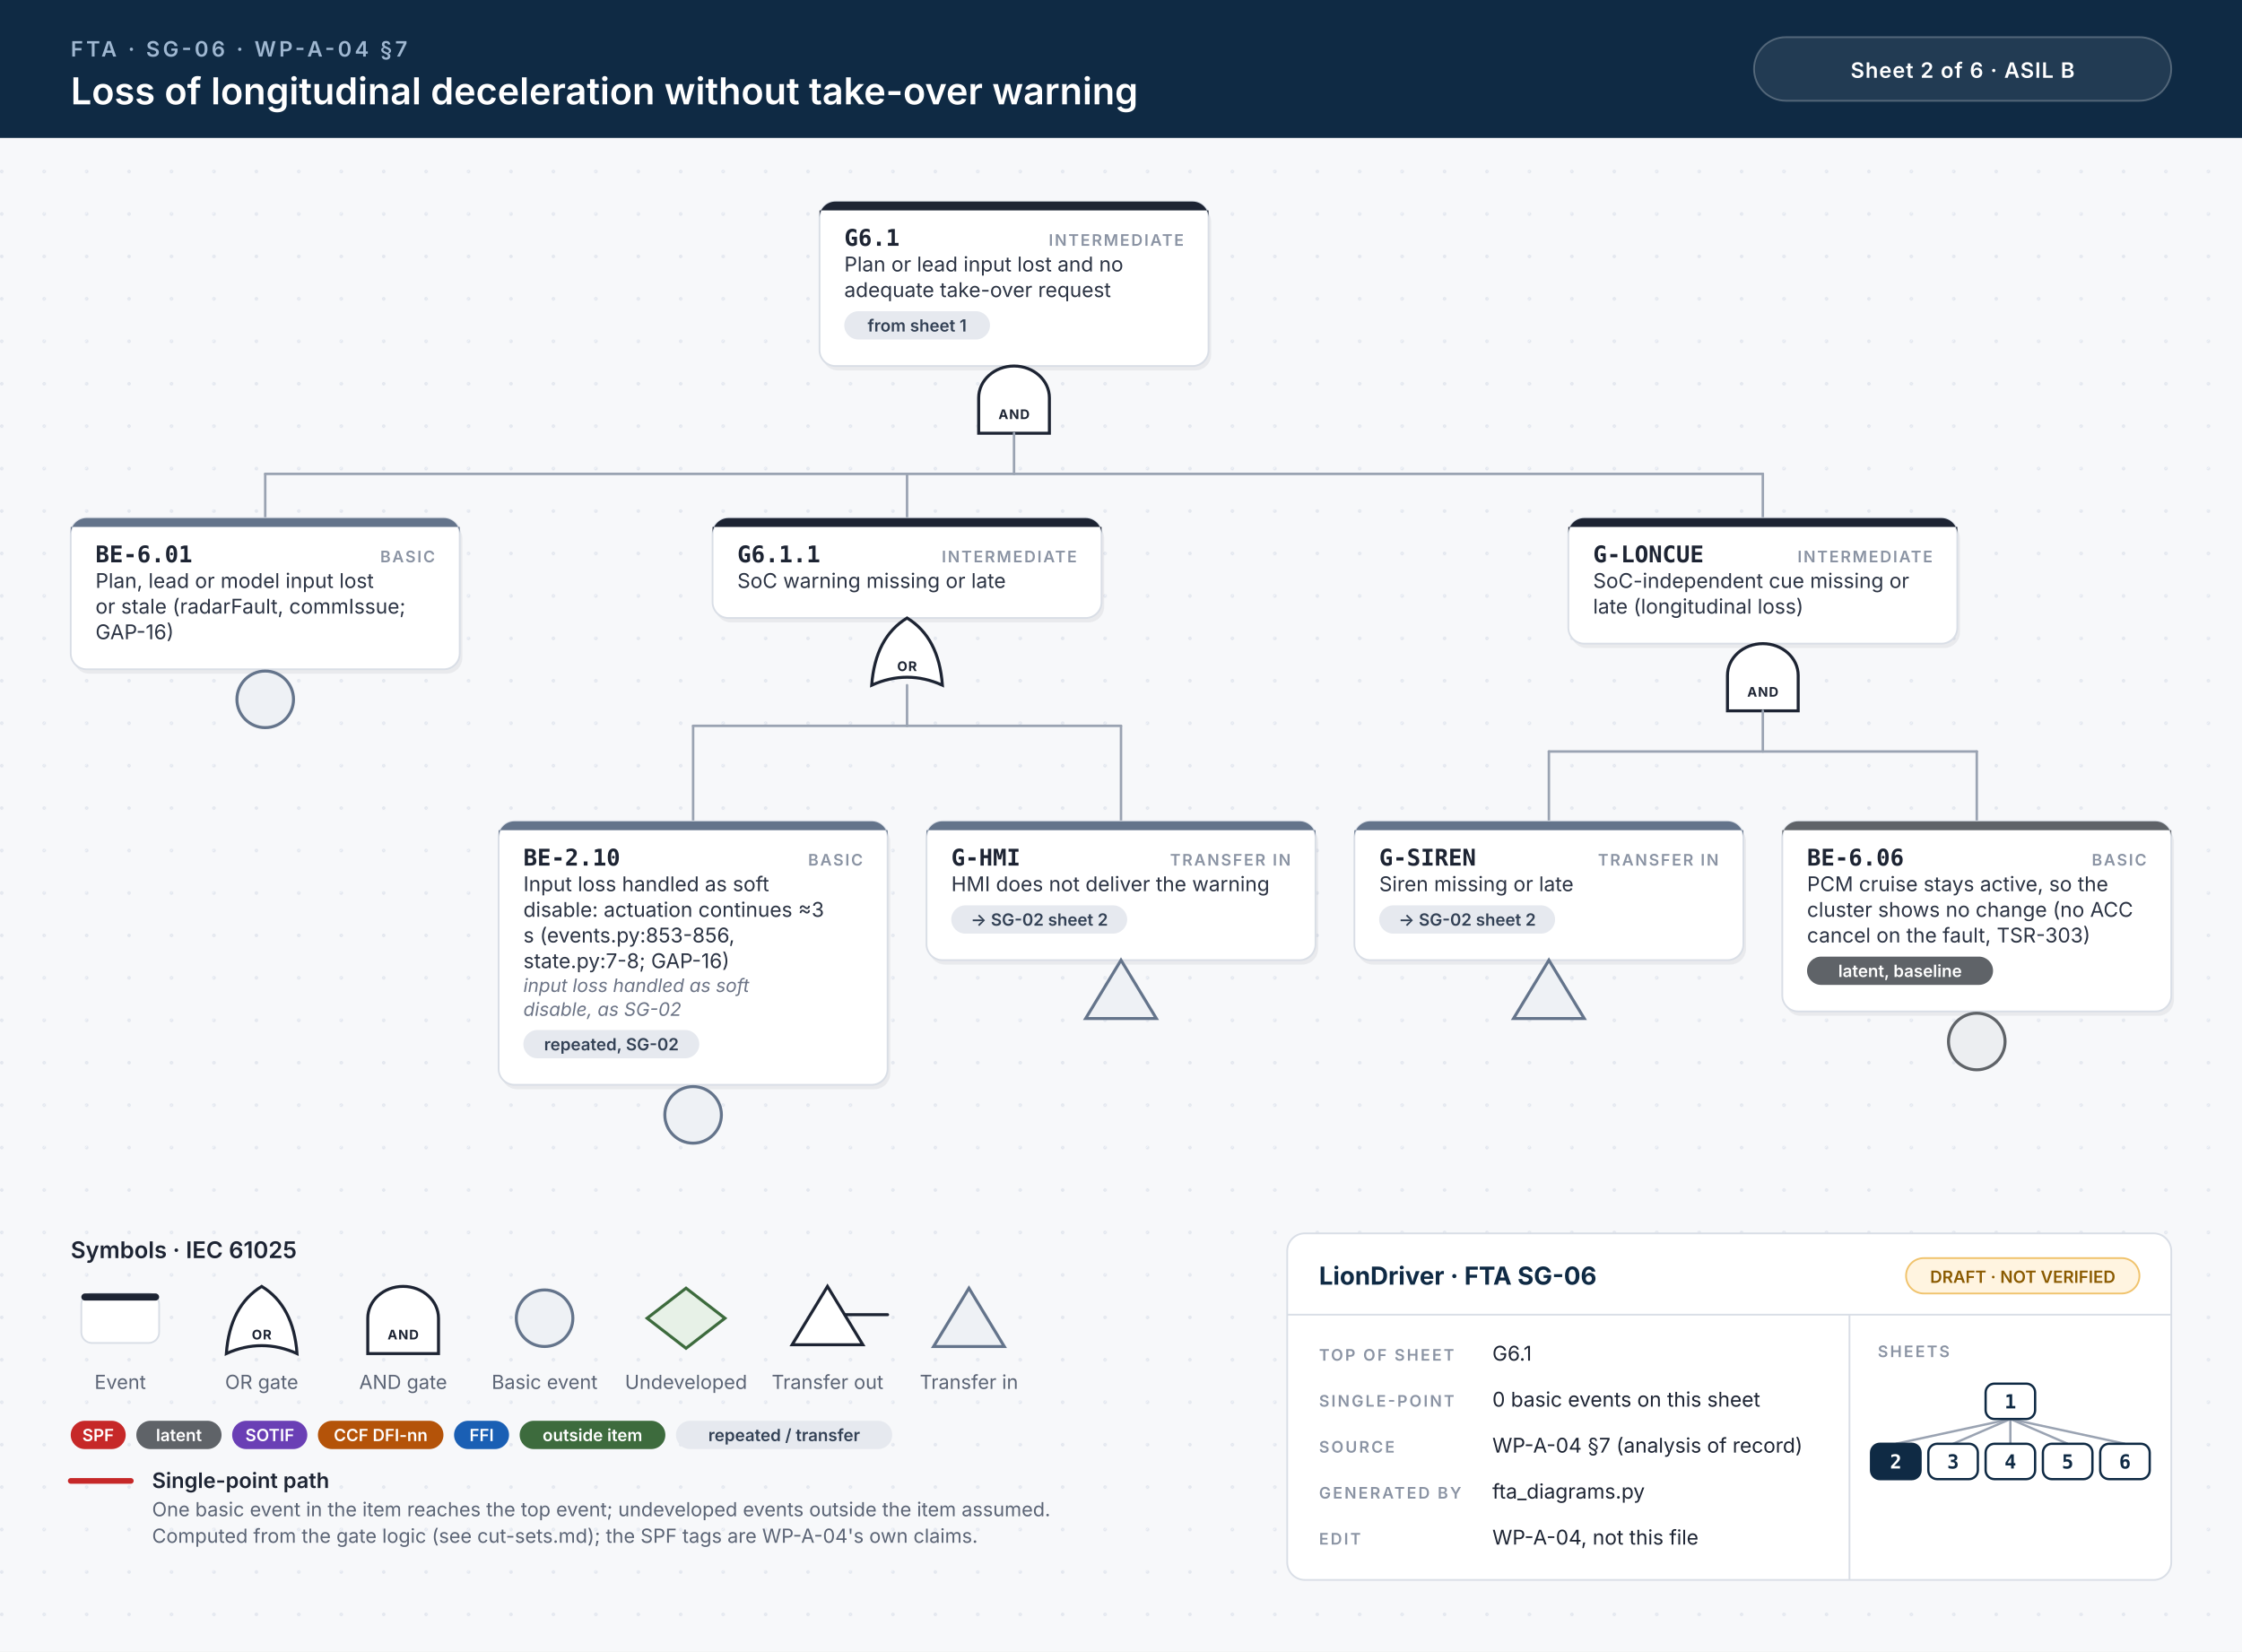
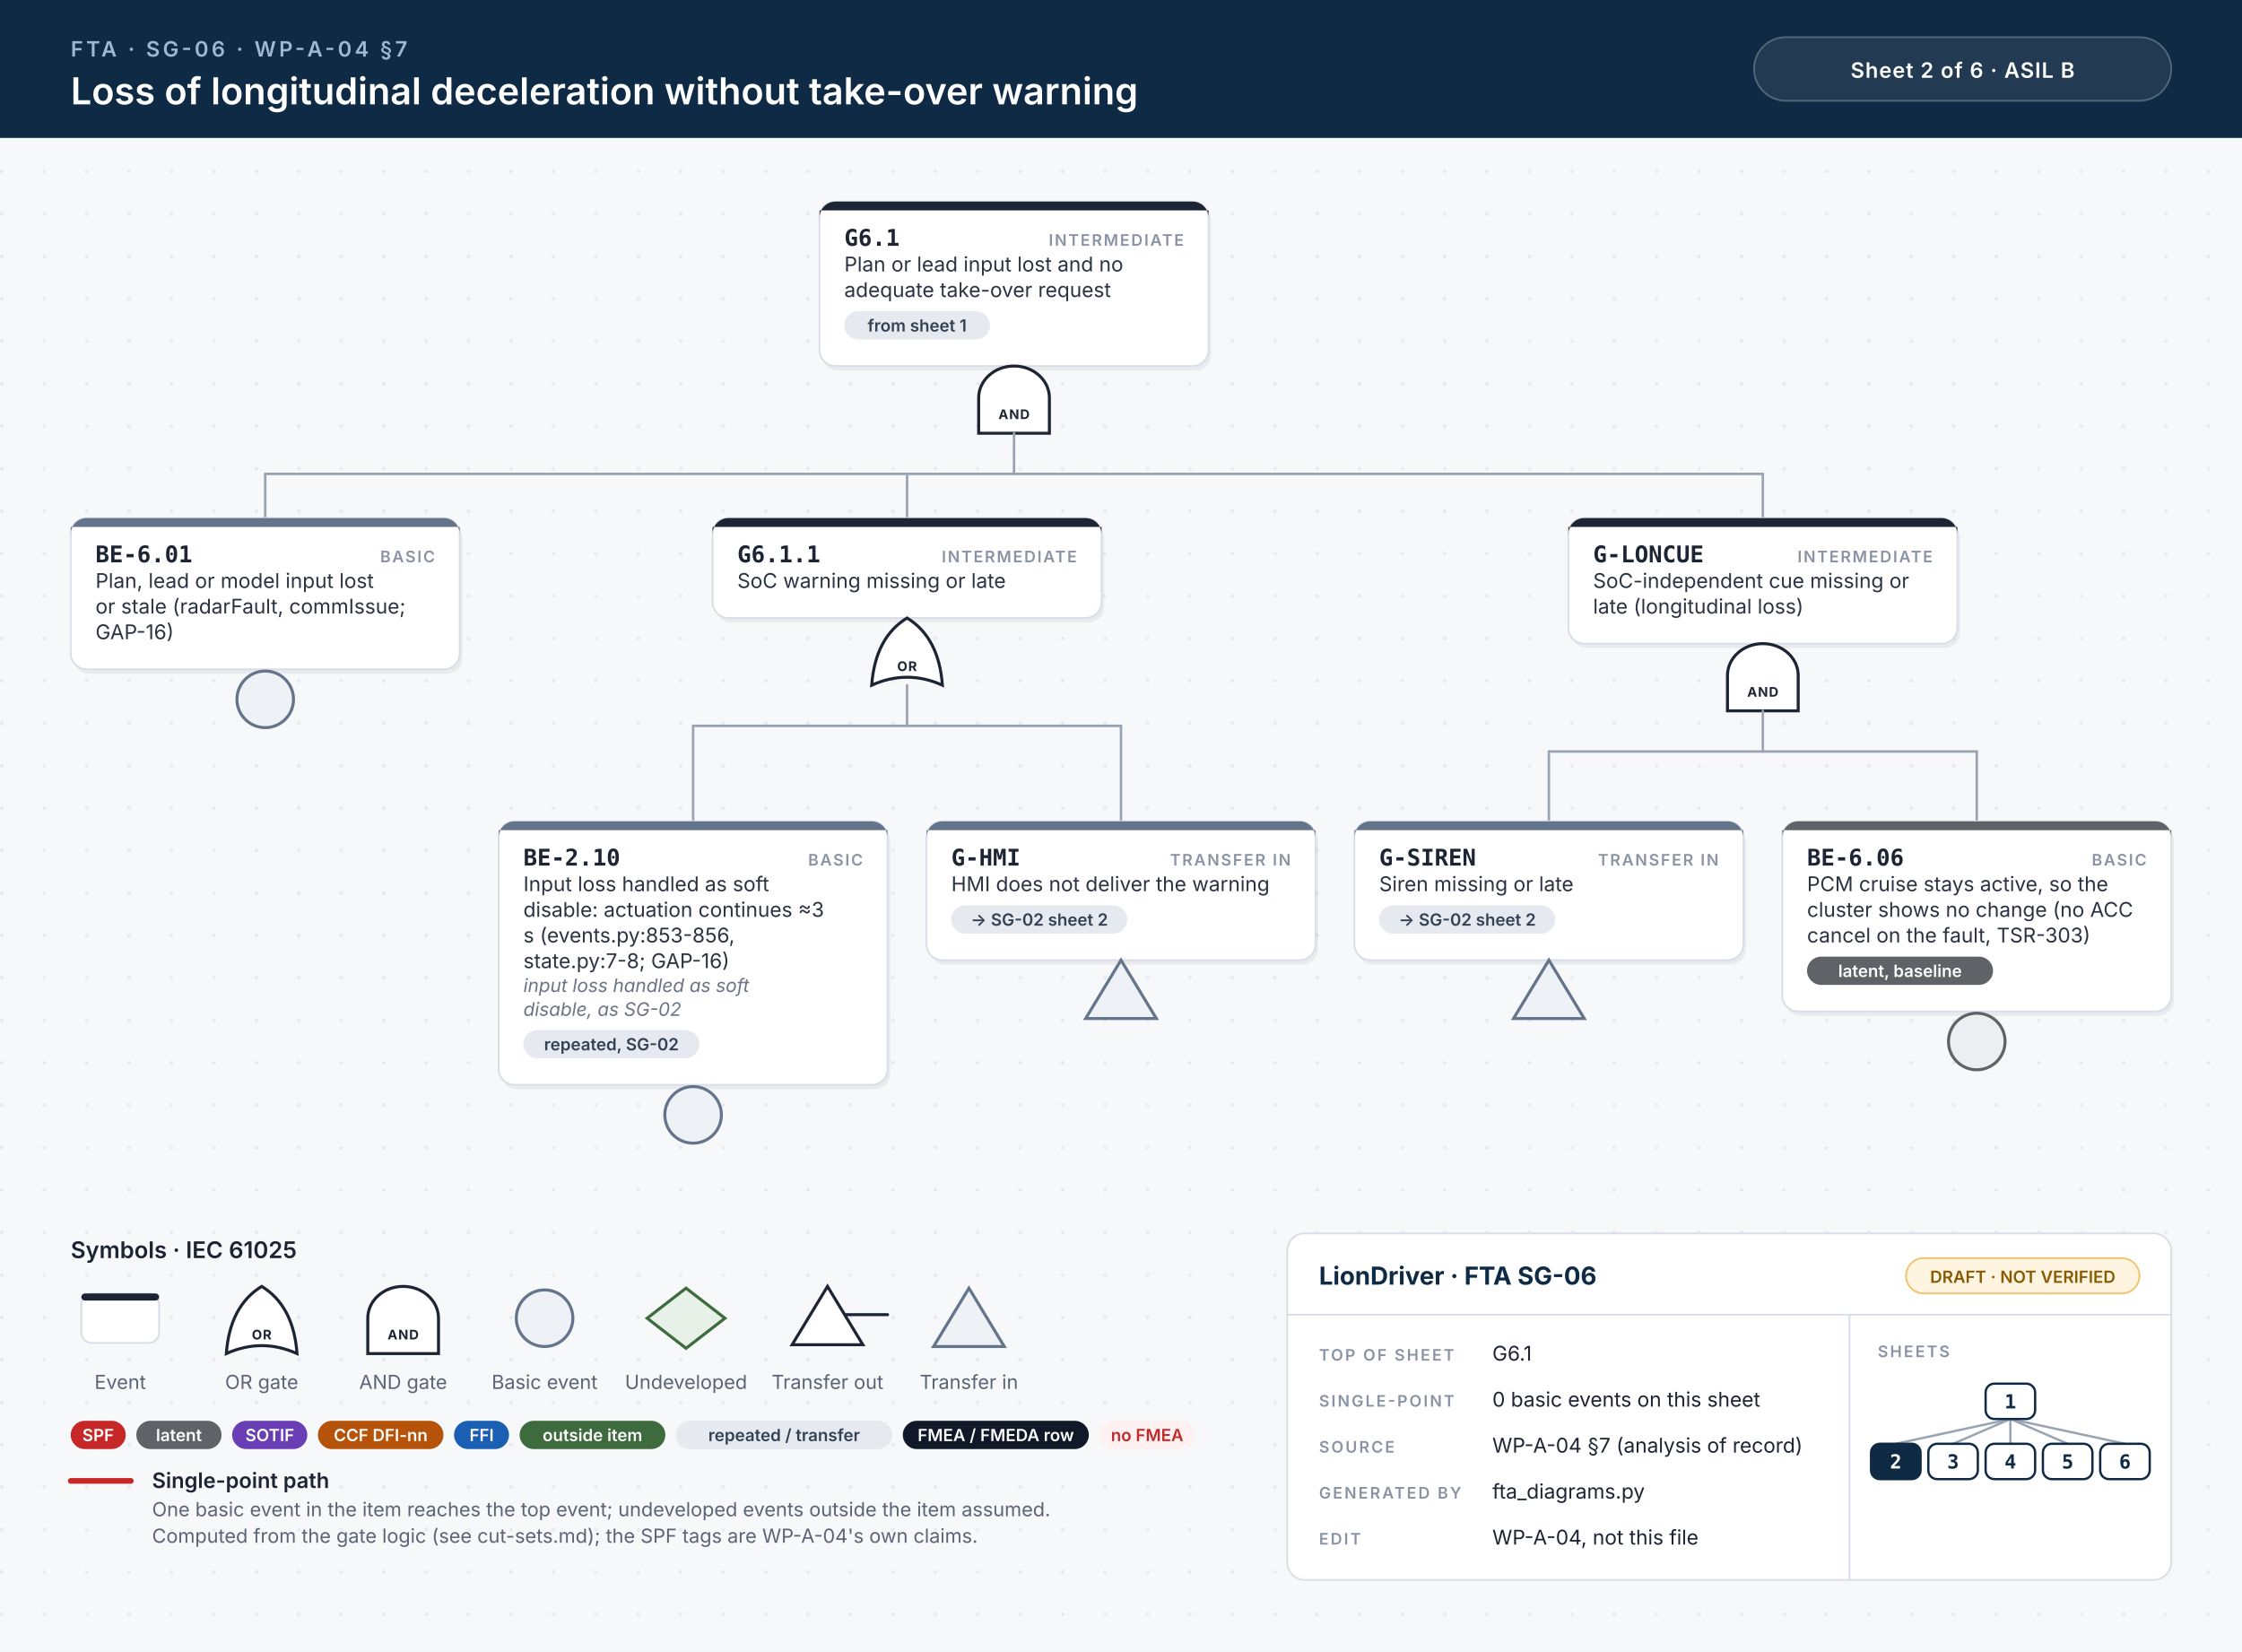
<svg xmlns="http://www.w3.org/2000/svg" width="1268" height="934" viewBox="0 0 1268 934">
  <style>.id{font:700 13px 'JetBrains Mono', Menlo, Consolas, monospace;fill:#1d2433}.kind{font:600 9px Inter, 'Helvetica Neue', Helvetica, Arial, sans-serif;letter-spacing:.1em;fill:#8a93a3;text-anchor:end}.d{font:400 11.5px Inter, 'Helvetica Neue', Helvetica, Arial, sans-serif;fill:#2b3343}.n{font:italic 400 10.5px Inter, 'Helvetica Neue', Helvetica, Arial, sans-serif;fill:#6b7385}.chip{font:600 9.5px Inter, 'Helvetica Neue', Helvetica, Arial, sans-serif;text-anchor:middle}.gl{font:700 7.5px Inter, 'Helvetica Neue', Helvetica, Arial, sans-serif;letter-spacing:.06em;text-anchor:middle}.eyebrow{font:600 12px Inter, 'Helvetica Neue', Helvetica, Arial, sans-serif;letter-spacing:.14em;fill:#9fb7d1}.title{font:600 21px Inter, 'Helvetica Neue', Helvetica, Arial, sans-serif;fill:#fff}.title2{font:600 17px Inter, 'Helvetica Neue', Helvetica, Arial, sans-serif;fill:#fff}.hc{font:600 12px Inter, 'Helvetica Neue', Helvetica, Arial, sans-serif;letter-spacing:.04em;fill:#fff;text-anchor:middle}.lh{font:600 13px Inter, 'Helvetica Neue', Helvetica, Arial, sans-serif;fill:#1d2433}.lb{font:600 12px Inter, 'Helvetica Neue', Helvetica, Arial, sans-serif;fill:#1d2433}.s{font:400 11px Inter, 'Helvetica Neue', Helvetica, Arial, sans-serif;fill:#5b6475}.tbh{font:700 14px Inter, 'Helvetica Neue', Helvetica, Arial, sans-serif;fill:#0f2a44}.k{font:600 9px Inter, 'Helvetica Neue', Helvetica, Arial, sans-serif;letter-spacing:.12em;fill:#8a93a3}.v{font:400 11.5px Inter, 'Helvetica Neue', Helvetica, Arial, sans-serif;fill:#1d2433}.mm{font:700 11px 'JetBrains Mono', Menlo, Consolas, monospace;text-anchor:middle}.w{stroke:#9aa3b2;stroke-width:1.4;stroke-linecap:round}.wh{stroke:#c62828;stroke-width:3.2;stroke-linecap:round}.shadow{fill:#0f172a;opacity:.06}</style>
  <defs>
    <pattern id="dots" width="24" height="24" patternUnits="userSpaceOnUse">
      <circle cx="1" cy="1" r="1" fill="#e3e7ee" />
    </pattern>
  </defs>
  <rect width="100%" height="100%" fill="#f7f8fa" />
  <rect y="78" width="100%" height="856" fill="url(#dots)" />
  <rect width="100%" height="78" fill="#0f2a44" />
  <text x="40" y="32" class="eyebrow">FTA · SG-06 · WP-A-04 §7</text>
  <text x="40" y="59" class="title">Loss of longitudinal deceleration without take-over warning</text>
  <rect x="992" y="21" width="236" height="36" rx="18" fill="#ffffff14" stroke="#ffffff40" />
  <text x="1110" y="44" class="hc">Sheet 2 of 6  ·  ASIL B</text>
  <rect x="465.0" y="116.5" width="220" height="93.0" rx="9" class="shadow" />
  <rect x="463.5" y="114" width="220" height="93.0" rx="9" fill="#fff" stroke="#d9dee6" stroke-width="1" />
  <path d="M472.5,114 H674.5 A9,9 0 0 1 683.5,123 V119 H463.5 V123 A9,9 0 0 1 472.5,114 Z" fill="#1d2433" />
  <text x="477.5" y="139" class="id">G6.1</text>
  <text x="669.5" y="139" class="kind">INTERMEDIATE</text>
  <text x="477.5" y="153.5" class="d">Plan or lead input lost and no</text>
  <text x="477.5" y="168.0" class="d">adequate take-over request</text>
  <rect x="477.5" y="176.0" width="82.4" height="16" rx="8" fill="#e6e9ef" />
  <text x="518.7" y="187.5" class="chip" fill="#334155">from sheet 1</text>
  <path d="M553.5,245.0 L553.5,225.0 A20,18 0 0 1 593.5,225.0 L593.5,245.0 Z" fill="#fff" stroke="#1d2433" stroke-width="1.7" />
  <text x="573.5" y="237.0" class="gl" fill="#1d2433">AND</text>
  <line x1="150.0" y1="268.0" x2="997.0" y2="268.0" class="w" />
  <line x1="573.5" y1="245.0" x2="573.5" y2="268.0" class="w" />
  <line x1="150.0" y1="268.0" x2="150.0" y2="293.0" class="w" />
  <line x1="513.0" y1="268.0" x2="513.0" y2="293.0" class="w" />
  <line x1="997.0" y1="268.0" x2="997.0" y2="293.0" class="w" />
  <rect x="41.5" y="295.5" width="220" height="85.5" rx="9" class="shadow" />
  <rect x="40" y="293.0" width="220" height="85.5" rx="9" fill="#fff" stroke="#d9dee6" stroke-width="1" />
  <path d="M49,293.0 H251 A9,9 0 0 1 260,302.0 V298.0 H40 V302.0 A9,9 0 0 1 49,293.0 Z" fill="#64748b" />
  <text x="54" y="318.0" class="id">BE-6.01</text>
  <text x="246" y="318.0" class="kind">BASIC</text>
  <text x="54" y="332.5" class="d">Plan, lead or model input lost</text>
  <text x="54" y="347.0" class="d">or stale (radarFault, commIssue;</text>
  <text x="54" y="361.5" class="d">GAP-16)</text>
  <circle cx="150.0" cy="395.5" r="16" fill="#eef1f5" stroke="#64748b" stroke-width="1.7" />
  <rect x="404.5" y="295.5" width="220" height="56.5" rx="9" class="shadow" />
  <rect x="403.0" y="293.0" width="220" height="56.5" rx="9" fill="#fff" stroke="#d9dee6" stroke-width="1" />
  <path d="M412.0,293.0 H614.0 A9,9 0 0 1 623.0,302.0 V298.0 H403.0 V302.0 A9,9 0 0 1 412.0,293.0 Z" fill="#1d2433" />
  <text x="417.0" y="318.0" class="id">G6.1.1</text>
  <text x="609.0" y="318.0" class="kind">INTERMEDIATE</text>
  <text x="417.0" y="332.5" class="d">SoC warning missing or late</text>
  <path d="M493.0,387.5 Q513.0,378.5 533.0,387.5 Q531.0,360.5 513.0,349.5 Q495.0,360.5 493.0,387.5 Z" fill="#fff" stroke="#1d2433" stroke-width="1.7" />
  <text x="513.0" y="379.5" class="gl" fill="#1d2433">OR</text>
  <line x1="392.0" y1="410.5" x2="634.0" y2="410.5" class="w" />
  <line x1="513.0" y1="387.5" x2="513.0" y2="410.5" class="w" />
  <line x1="392.0" y1="410.5" x2="392.0" y2="464.5" class="w" />
  <line x1="634.0" y1="410.5" x2="634.0" y2="464.5" class="w" />
  <rect x="283.5" y="467.0" width="220" height="149.0" rx="9" class="shadow" />
  <rect x="282" y="464.5" width="220" height="149.0" rx="9" fill="#fff" stroke="#d9dee6" stroke-width="1" />
  <path d="M291,464.5 H493 A9,9 0 0 1 502,473.5 V469.5 H282 V473.5 A9,9 0 0 1 291,464.5 Z" fill="#64748b" />
  <text x="296" y="489.5" class="id">BE-2.10</text>
  <text x="488" y="489.5" class="kind">BASIC</text>
  <text x="296" y="504.0" class="d">Input loss handled as soft</text>
  <text x="296" y="518.5" class="d">disable: actuation continues ≈3</text>
  <text x="296" y="533.0" class="d">s (events.py:853-856,</text>
  <text x="296" y="547.5" class="d">state.py:7-8; GAP-16)</text>
  <text x="296" y="561.0" class="n">input loss handled as soft</text>
  <text x="296" y="574.5" class="n">disable, as SG-02</text>
  <rect x="296.0" y="582.5" width="99.5" height="16" rx="8" fill="#e6e9ef" />
  <text x="345.8" y="594.0" class="chip" fill="#334155">repeated, SG-02</text>
  <circle cx="392.0" cy="630.5" r="16" fill="#eef1f5" stroke="#64748b" stroke-width="1.7" />
  <rect x="525.5" y="467.0" width="220" height="78.5" rx="9" class="shadow" />
  <rect x="524" y="464.5" width="220" height="78.5" rx="9" fill="#fff" stroke="#d9dee6" stroke-width="1" />
  <path d="M533,464.5 H735 A9,9 0 0 1 744,473.5 V469.5 H524 V473.5 A9,9 0 0 1 533,464.5 Z" fill="#64748b" />
  <text x="538" y="489.5" class="id">G-HMI</text>
  <text x="730" y="489.5" class="kind">TRANSFER IN</text>
  <text x="538" y="504.0" class="d">HMI does not deliver the warning</text>
  <rect x="538.0" y="512.0" width="99.5" height="16" rx="8" fill="#e6e9ef" />
  <text x="587.8" y="523.5" class="chip" fill="#334155">→ SG-02 sheet 2</text>
  <path d="M634.0,543.0 L654.0,576.0 L614.0,576.0 Z" fill="#eef1f5" stroke="#64748b" stroke-width="1.7" />
  <rect x="888.5" y="295.5" width="220" height="71.0" rx="9" class="shadow" />
  <rect x="887.0" y="293.0" width="220" height="71.0" rx="9" fill="#fff" stroke="#d9dee6" stroke-width="1" />
  <path d="M896.0,293.0 H1098.0 A9,9 0 0 1 1107.0,302.0 V298.0 H887.0 V302.0 A9,9 0 0 1 896.0,293.0 Z" fill="#1d2433" />
  <text x="901.0" y="318.0" class="id">G-LONCUE</text>
  <text x="1093.0" y="318.0" class="kind">INTERMEDIATE</text>
  <text x="901.0" y="332.5" class="d">SoC-independent cue missing or</text>
  <text x="901.0" y="347.0" class="d">late (longitudinal loss)</text>
  <path d="M977.0,402.0 L977.0,382.0 A20,18 0 0 1 1017.0,382.0 L1017.0,402.0 Z" fill="#fff" stroke="#1d2433" stroke-width="1.7" />
  <text x="997.0" y="394.0" class="gl" fill="#1d2433">AND</text>
  <line x1="876.0" y1="425.0" x2="1118.0" y2="425.0" class="w" />
  <line x1="997.0" y1="402.0" x2="997.0" y2="425.0" class="w" />
  <line x1="876.0" y1="425.0" x2="876.0" y2="464.5" class="w" />
  <line x1="1118.0" y1="425.0" x2="1118.0" y2="464.5" class="w" />
  <rect x="767.5" y="467.0" width="220" height="78.5" rx="9" class="shadow" />
  <rect x="766" y="464.5" width="220" height="78.5" rx="9" fill="#fff" stroke="#d9dee6" stroke-width="1" />
  <path d="M775,464.5 H977 A9,9 0 0 1 986,473.5 V469.5 H766 V473.5 A9,9 0 0 1 775,464.5 Z" fill="#64748b" />
  <text x="780" y="489.5" class="id">G-SIREN</text>
  <text x="972" y="489.5" class="kind">TRANSFER IN</text>
  <text x="780" y="504.0" class="d">Siren missing or late</text>
  <rect x="780.0" y="512.0" width="99.5" height="16" rx="8" fill="#e6e9ef" />
  <text x="829.8" y="523.5" class="chip" fill="#334155">→ SG-02 sheet 2</text>
  <path d="M876.0,543.0 L896.0,576.0 L856.0,576.0 Z" fill="#eef1f5" stroke="#64748b" stroke-width="1.7" />
  <rect x="1009.5" y="467.0" width="220" height="107.5" rx="9" class="shadow" />
  <rect x="1008" y="464.5" width="220" height="107.5" rx="9" fill="#fff" stroke="#d9dee6" stroke-width="1" />
  <path d="M1017,464.5 H1219 A9,9 0 0 1 1228,473.5 V469.5 H1008 V473.5 A9,9 0 0 1 1017,464.5 Z" fill="#5f6368" />
  <text x="1022" y="489.5" class="id">BE-6.06</text>
  <text x="1214" y="489.5" class="kind">BASIC</text>
  <text x="1022" y="504.0" class="d">PCM cruise stays active, so the</text>
  <text x="1022" y="518.5" class="d">cluster shows no change (no ACC</text>
  <text x="1022" y="533.0" class="d">cancel on the fault, TSR-303)</text>
  <rect x="1022.0" y="541.0" width="105.2" height="16" rx="8" fill="#5f6368" />
  <text x="1074.6" y="552.5" class="chip" fill="#fff">latent, baseline</text>
  <circle cx="1118.0" cy="589.0" r="16" fill="#eceef1" stroke="#5f6368" stroke-width="1.7" />
  <text x="40" y="711.5" class="lh">Symbols · IEC 61025</text>
  <rect x="46" y="731.5" width="44" height="28" rx="6" fill="#fff" stroke="#d9dee6" />
  <rect x="46" y="731.5" width="44" height="4" rx="2" fill="#1d2433" />
  <text x="68" y="785.5" class="s" text-anchor="middle">Event</text>
  <path d="M128,765.5 Q148,756.5 168,765.5 Q166,738.5 148,727.5 Q130,738.5 128,765.5 Z" fill="#fff" stroke="#1d2433" stroke-width="1.7" />
  <text x="148" y="757.5" class="gl" fill="#1d2433">OR</text>
  <text x="148" y="785.5" class="s" text-anchor="middle">OR gate</text>
  <path d="M208,765.5 L208,745.5 A20,18 0 0 1 248,745.5 L248,765.5 Z" fill="#fff" stroke="#1d2433" stroke-width="1.7" />
  <text x="228" y="757.5" class="gl" fill="#1d2433">AND</text>
  <text x="228" y="785.5" class="s" text-anchor="middle">AND gate</text>
  <circle cx="308" cy="745.5" r="16" fill="#eef1f5" stroke="#64748b" stroke-width="1.7" />
  <text x="308" y="785.5" class="s" text-anchor="middle">Basic event</text>
  <path d="M388,728.5 L410,745.5 L388,762.5 L366,745.5 Z" fill="#e7f1e7" stroke="#3d6b3d" stroke-width="1.7" />
  <text x="388" y="785.5" class="s" text-anchor="middle">Undeveloped</text>
  <path d="M468,727.5 L488,760.5 L448,760.5 Z" fill="#fff" stroke="#1d2433" stroke-width="1.7" />
  <line x1="478" y1="743.5" x2="502" y2="743.5" stroke="#1d2433" stroke-width="1.7" stroke-linecap="round" />
  <text x="468" y="785.5" class="s" text-anchor="middle">Transfer out</text>
  <path d="M548,728.5 L568,761.5 L528,761.5 Z" fill="#eef1f5" stroke="#64748b" stroke-width="1.7" />
  <text x="548" y="785.5" class="s" text-anchor="middle">Transfer in</text>
  <rect x="40.0" y="803.5" width="31.1" height="16" rx="8" fill="#c62828" />
  <text x="55.5" y="815.0" class="chip" fill="#fff">SPF</text>
  <rect x="77.1" y="803.5" width="48.2" height="16" rx="8" fill="#5f6368" />
  <text x="101.2" y="815.0" class="chip" fill="#fff">latent</text>
  <rect x="131.3" y="803.5" width="42.5" height="16" rx="8" fill="#6a3fb5" />
  <text x="152.6" y="815.0" class="chip" fill="#fff">SOTIF</text>
  <rect x="179.8" y="803.5" width="71.0" height="16" rx="8" fill="#b45309" />
  <text x="215.3" y="815.0" class="chip" fill="#fff">CCF DFI-nn</text>
  <rect x="256.8" y="803.5" width="31.1" height="16" rx="8" fill="#1a5fb4" />
  <text x="272.4" y="815.0" class="chip" fill="#fff">FFI</text>
  <rect x="293.9" y="803.5" width="82.4" height="16" rx="8" fill="#3d6b3d" />
  <text x="335.1" y="815.0" class="chip" fill="#fff">outside item</text>
  <rect x="382.3" y="803.5" width="122.3" height="16" rx="8" fill="#e6e9ef" />
  <text x="443.5" y="815.0" class="chip" fill="#334155">repeated / transfer</text>
+   <rect x="510.6" y="803.5" width="105.2" height="16" rx="8" fill="#111827" />
+   <text x="563.2" y="815.0" class="chip" fill="#fff">FMEA / FMEDA row</text>
+   <rect x="621.8" y="803.5" width="53.9" height="16" rx="8" fill="#fff1f1" />
+   <text x="648.8" y="815.0" class="chip" fill="#c62828">no FMEA</text>
  <line x1="40" y1="837.5" x2="74" y2="837.5" class="wh" />
  <text x="86" y="841.5" class="lb">Single-point path</text>
  <text x="86" y="857.5" class="s">One basic event in the item reaches the top event; undeveloped events outside the item assumed.</text>
  <text x="86" y="872.5" class="s">Computed from the gate logic (see cut-sets.md); the SPF tags are WP-A-04's own claims.</text>
  <rect x="728" y="697.5" width="500" height="196" rx="10" fill="#fff" stroke="#d9dee6" />
  <line x1="728" y1="743.5" x2="1228" y2="743.5" stroke="#d9dee6" />
  <line x1="1046" y1="743.5" x2="1046" y2="893.5" stroke="#d9dee6" />
  <text x="746" y="726.5" class="tbh">LionDriver · FTA SG-06</text>
  <rect x="1078" y="711.5" width="132" height="20" rx="10" fill="#fff4e0" stroke="#f0c36d" />
  <text x="1144" y="725.5" class="chip" fill="#8a5a00">DRAFT · NOT VERIFIED</text>
  <text x="746" y="769.5" class="k">TOP OF SHEET</text>
  <text x="844" y="769.5" class="v">G6.1</text>
  <text x="746" y="795.5" class="k">SINGLE-POINT</text>
  <text x="844" y="795.5" class="v">0 basic events on this sheet</text>
  <text x="746" y="821.5" class="k">SOURCE</text>
  <text x="844" y="821.5" class="v">WP-A-04 §7 (analysis of record)</text>
  <text x="746" y="847.5" class="k">GENERATED BY</text>
  <text x="844" y="847.5" class="v">fta_diagrams.py</text>
  <text x="746" y="873.5" class="k">EDIT</text>
  <text x="844" y="873.5" class="v">WP-A-04, not this file</text>
  <text x="1062" y="767.5" class="k">SHEETS</text>
  <line x1="1137.0" y1="802.5" x2="1072.2" y2="816.5" stroke="#9aa3b2" stroke-width="1.3" />
  <line x1="1137.0" y1="802.5" x2="1104.6" y2="816.5" stroke="#9aa3b2" stroke-width="1.3" />
  <line x1="1137.0" y1="802.5" x2="1137.0" y2="816.5" stroke="#9aa3b2" stroke-width="1.3" />
  <line x1="1137.0" y1="802.5" x2="1169.4" y2="816.5" stroke="#9aa3b2" stroke-width="1.3" />
  <line x1="1137.0" y1="802.5" x2="1201.8" y2="816.5" stroke="#9aa3b2" stroke-width="1.3" />
  <rect x="1123.0" y="782.5" width="28" height="20" rx="5" fill="#fff" stroke="#0f2a44" stroke-width="1.3" />
  <text x="1137.0" y="796.5" class="mm" fill="#0f2a44">1</text>
  <rect x="1058.2" y="816.5" width="28" height="20" rx="5" fill="#0f2a44" stroke="#0f2a44" stroke-width="1.3" />
  <text x="1072.2" y="830.5" class="mm" fill="#fff">2</text>
  <rect x="1090.6" y="816.5" width="28" height="20" rx="5" fill="#fff" stroke="#0f2a44" stroke-width="1.3" />
  <text x="1104.6" y="830.5" class="mm" fill="#0f2a44">3</text>
  <rect x="1123.0" y="816.5" width="28" height="20" rx="5" fill="#fff" stroke="#0f2a44" stroke-width="1.3" />
  <text x="1137.0" y="830.5" class="mm" fill="#0f2a44">4</text>
  <rect x="1155.4" y="816.5" width="28" height="20" rx="5" fill="#fff" stroke="#0f2a44" stroke-width="1.3" />
  <text x="1169.4" y="830.5" class="mm" fill="#0f2a44">5</text>
  <rect x="1187.8" y="816.5" width="28" height="20" rx="5" fill="#fff" stroke="#0f2a44" stroke-width="1.3" />
  <text x="1201.8" y="830.5" class="mm" fill="#0f2a44">6</text>
</svg>
